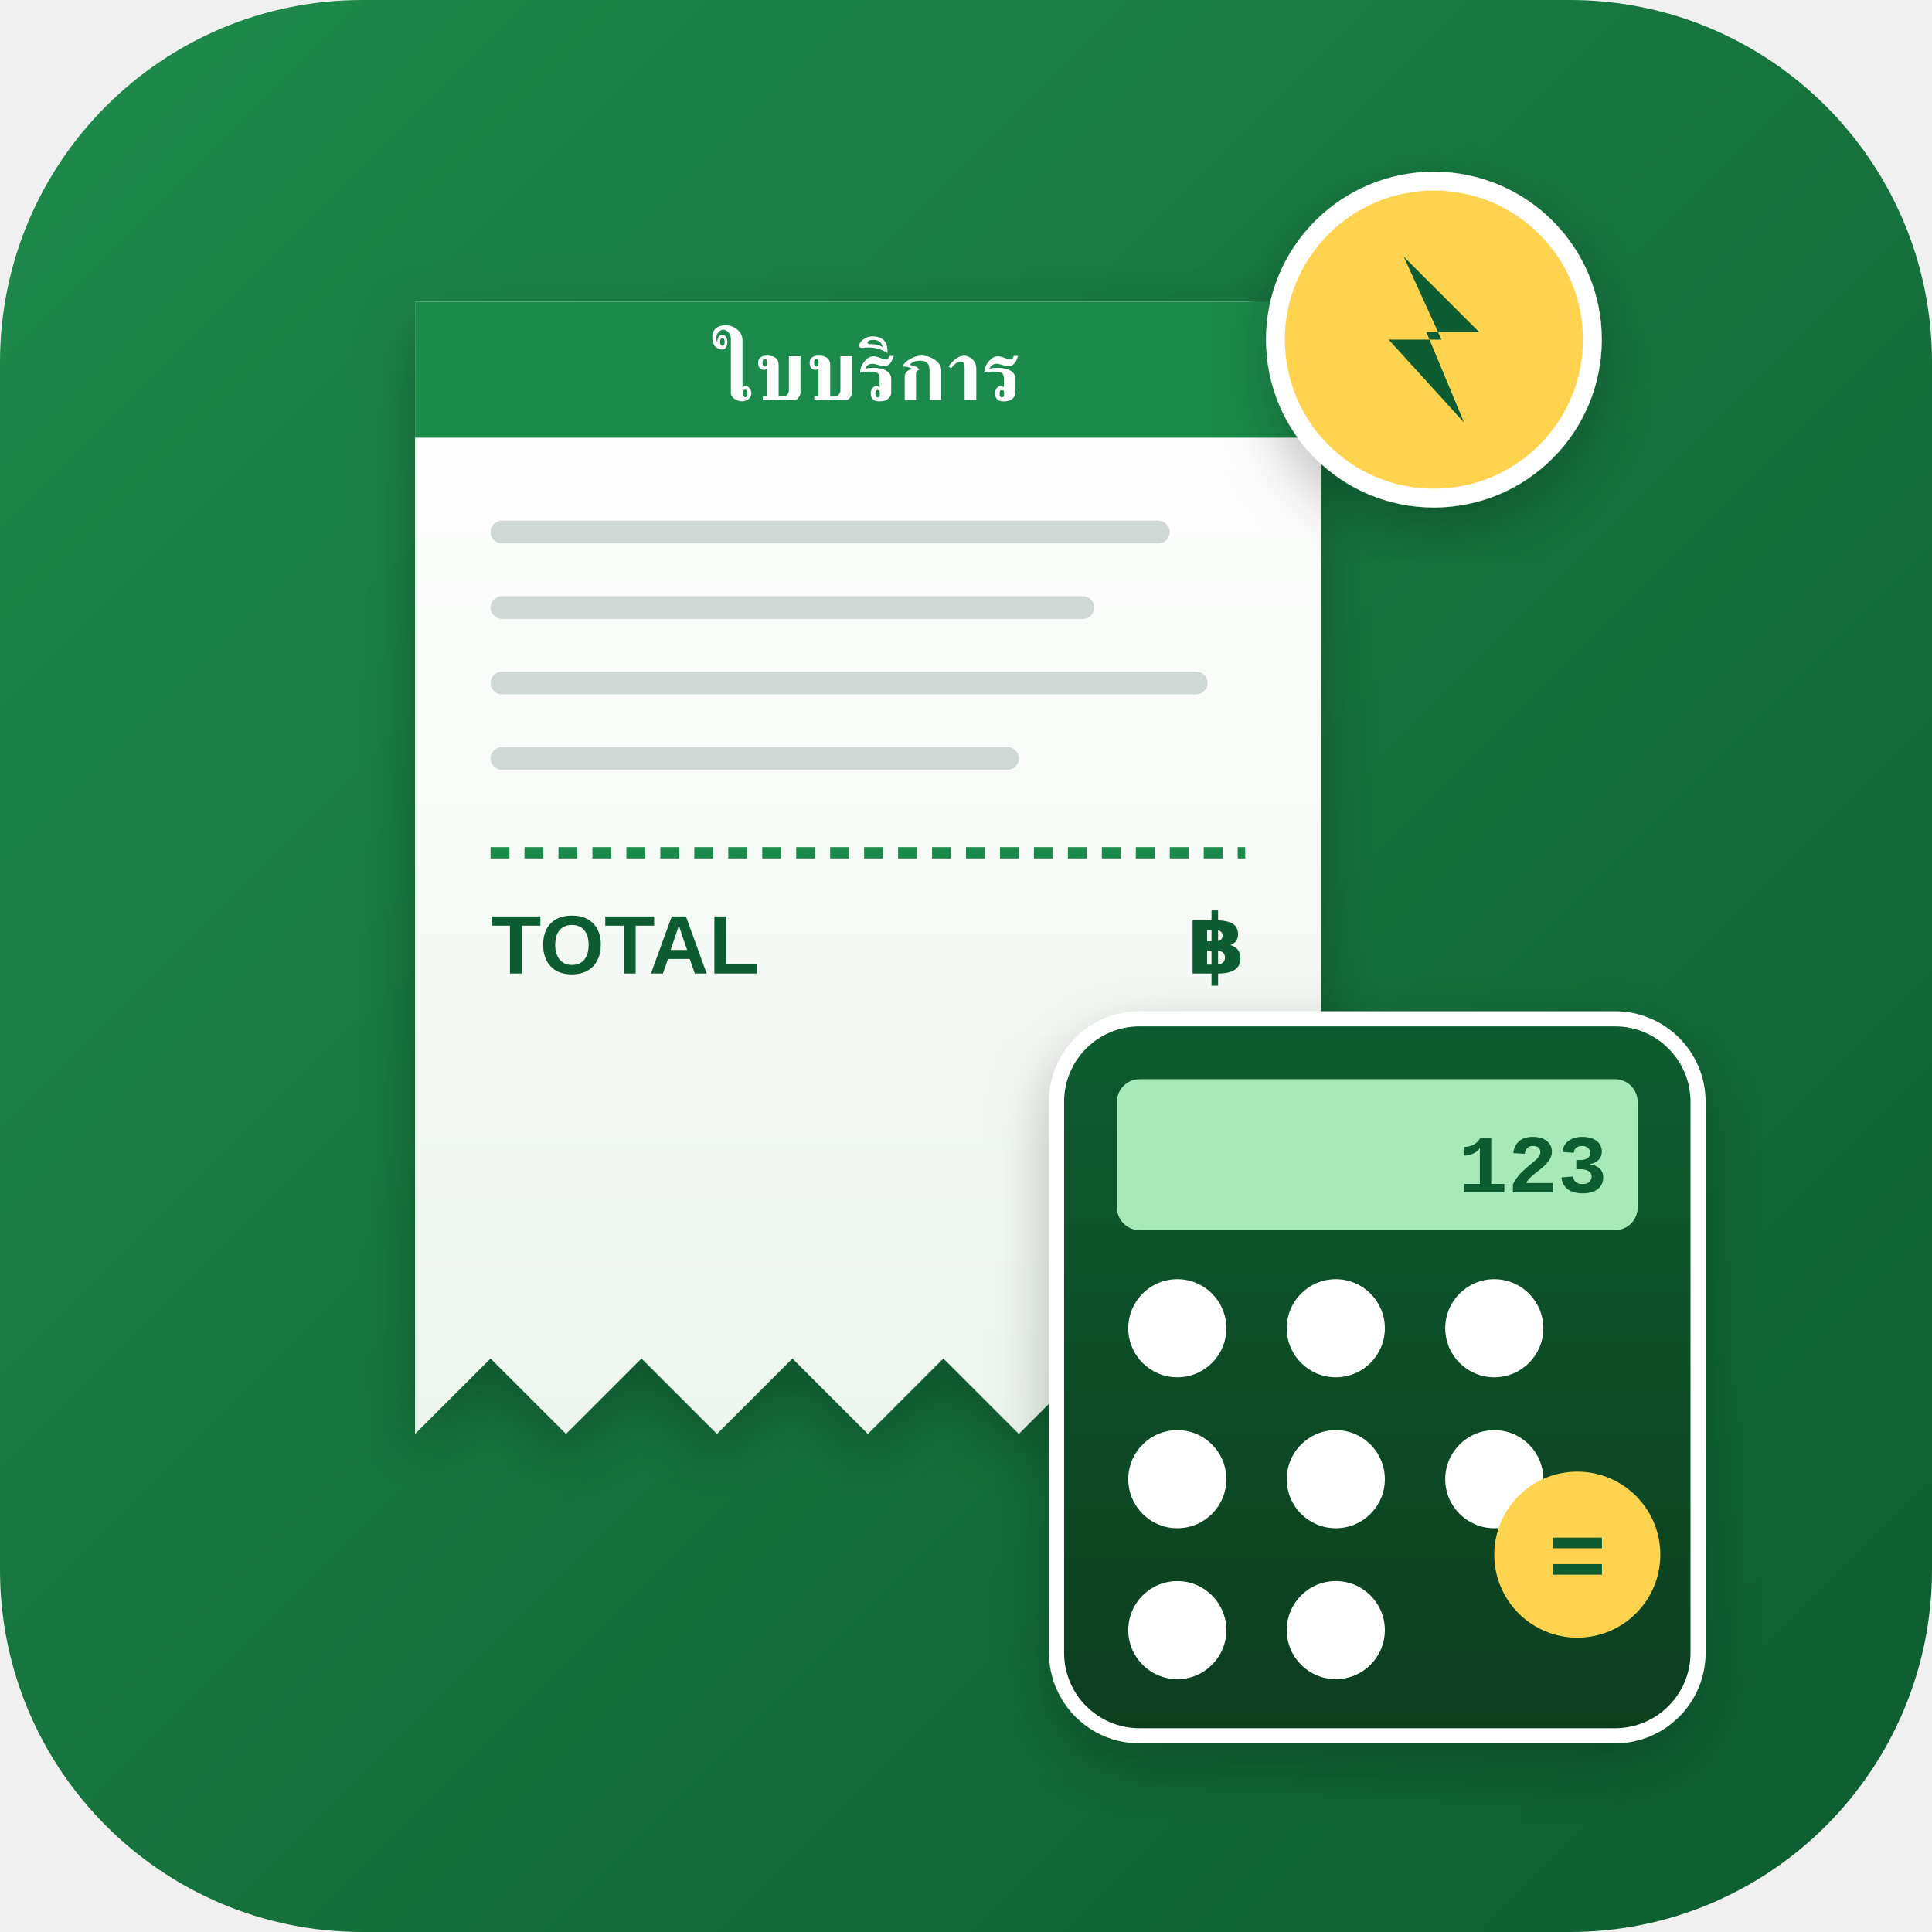
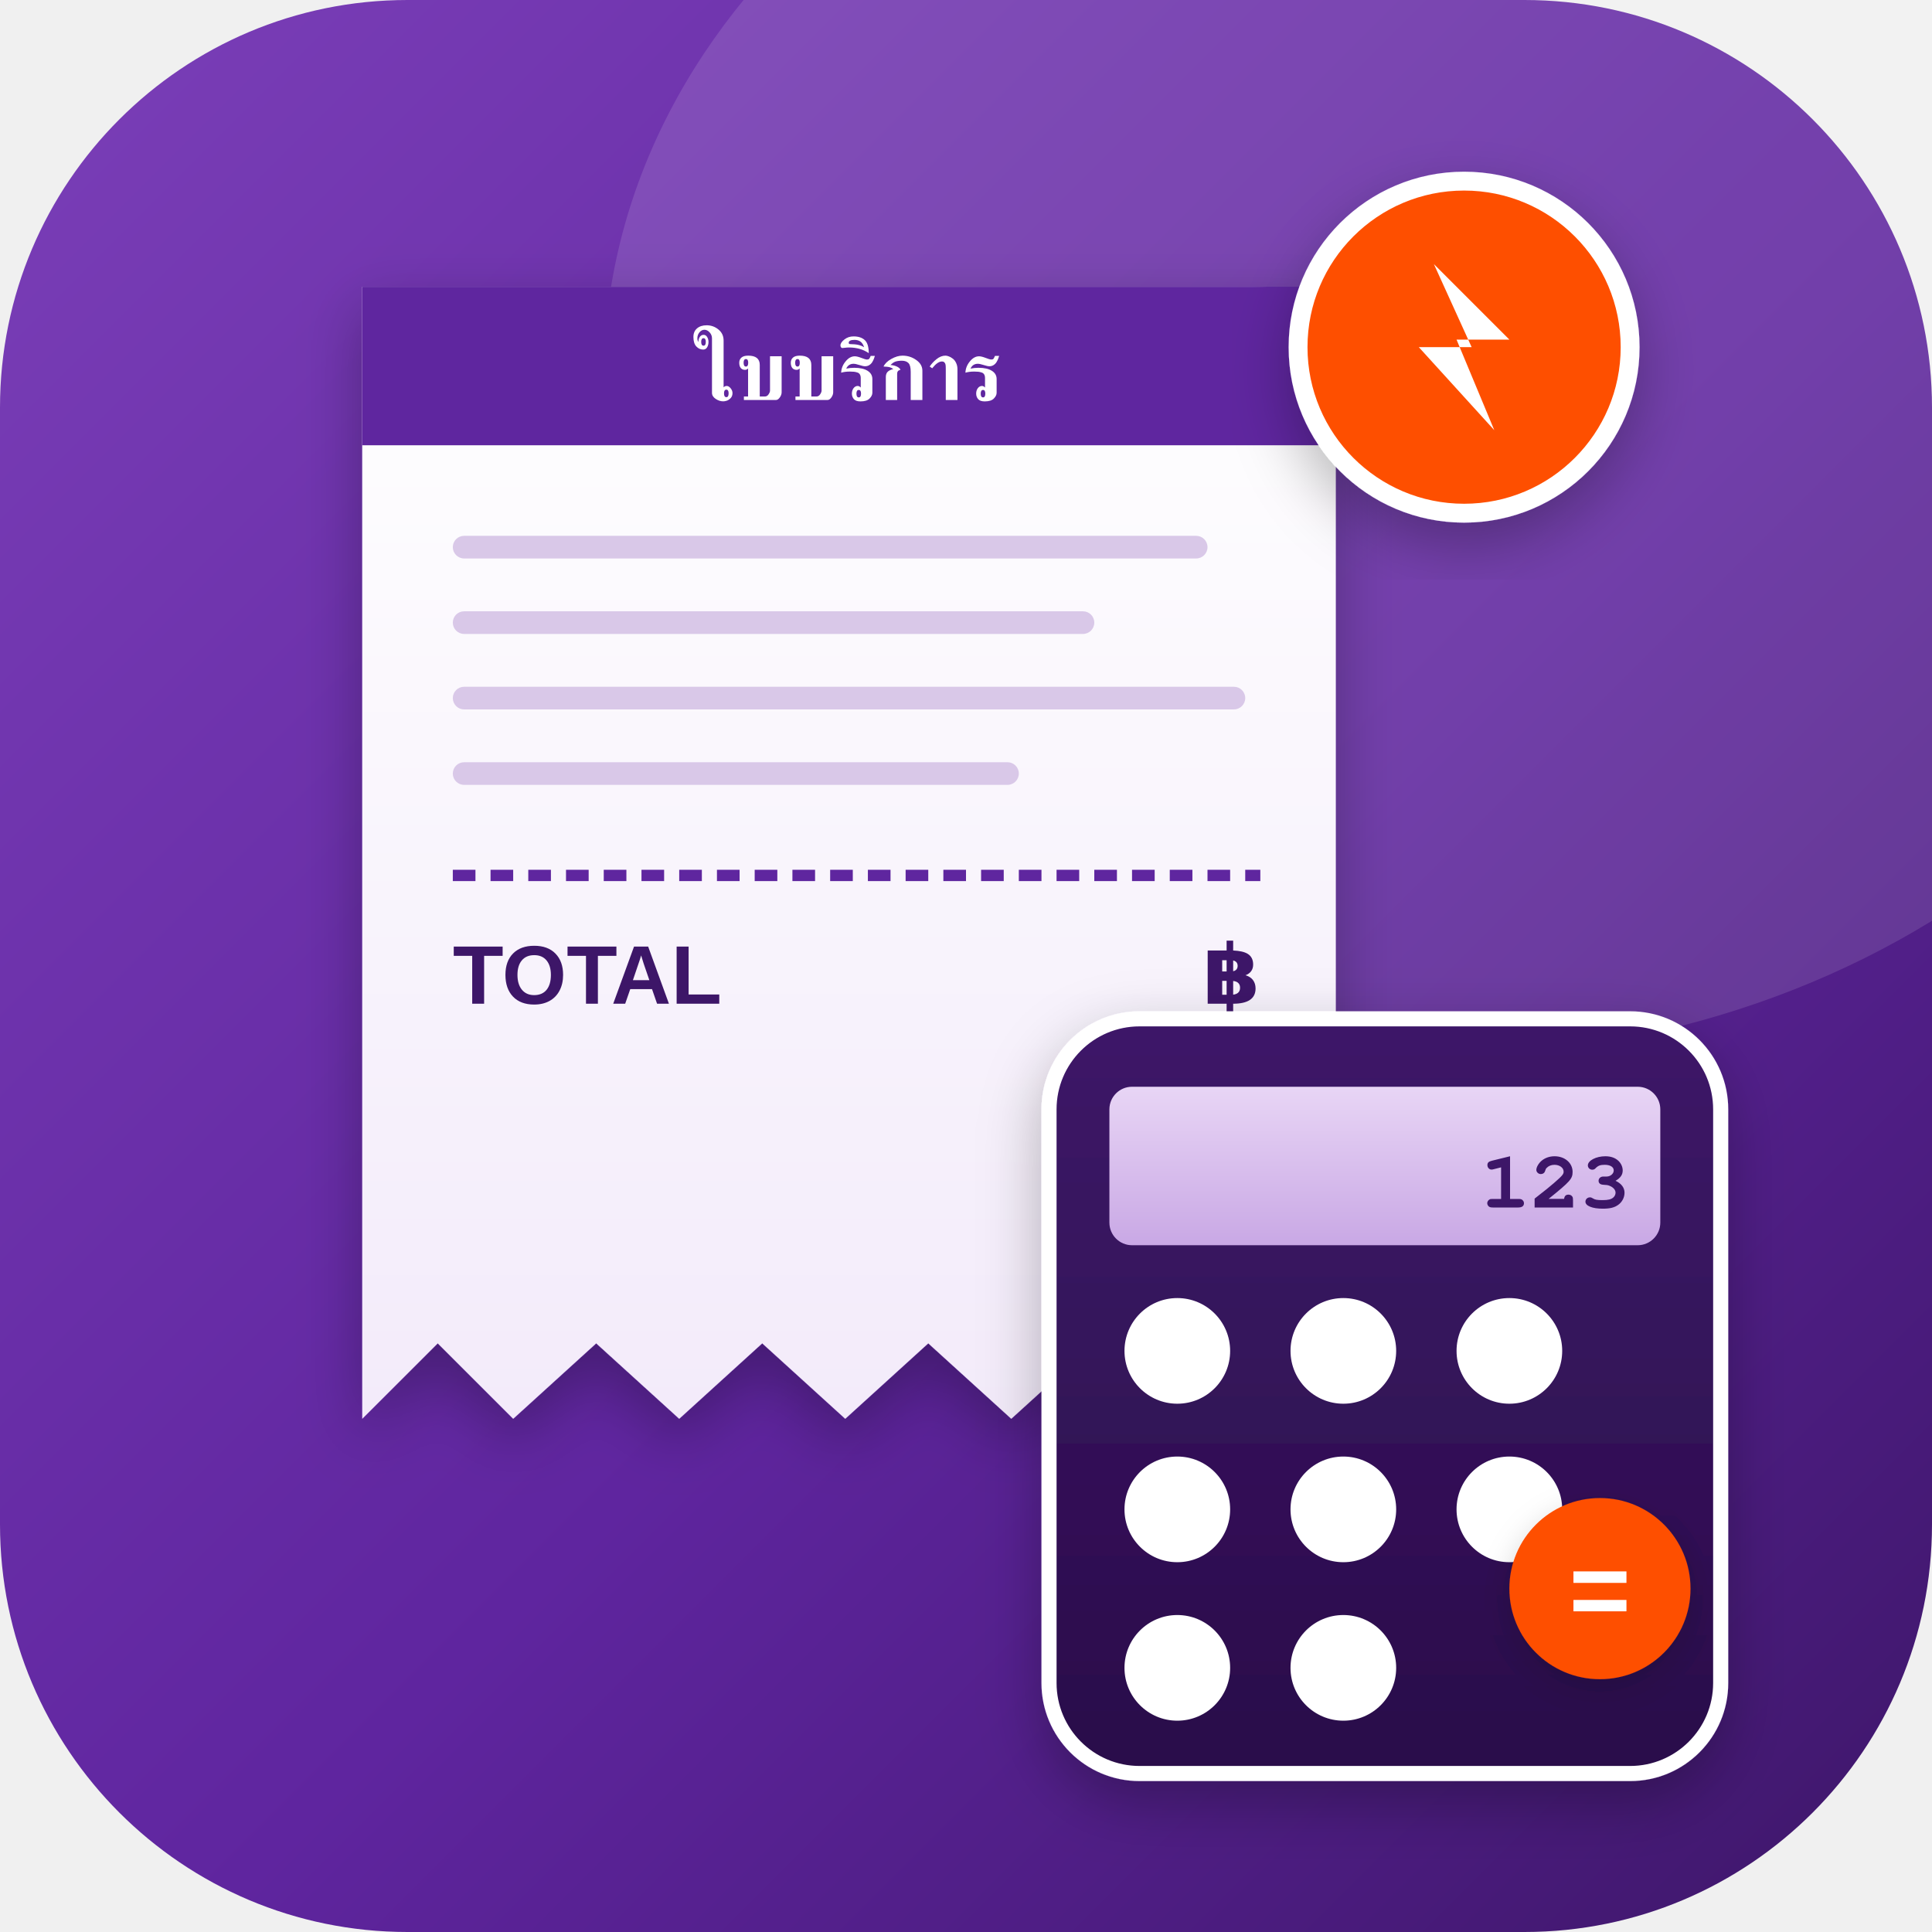
<svg xmlns="http://www.w3.org/2000/svg" viewBox="0 0 512 512">
  <defs>
    <linearGradient id="bg" x1="0" y1="0" x2="1" y2="1">
-       <stop offset="0%" stop-color="#1f8a4c" />
-       <stop offset="100%" stop-color="#0d5c30" />
+       <stop offset="0%" stop-color="#7B3FB8" />
+       <stop offset="55%" stop-color="#5F259F" />
+       <stop offset="100%" stop-color="#3D1668" />
    </linearGradient>
    <linearGradient id="paper" x1="0" y1="0" x2="0" y2="1">
      <stop offset="0%" stop-color="#ffffff" />
-       <stop offset="100%" stop-color="#eef5ee" />
+       <stop offset="100%" stop-color="#F3EBFA" />
    </linearGradient>
    <linearGradient id="calc" x1="0" y1="0" x2="0" y2="1">
-       <stop offset="0%" stop-color="#0d5c30" />
-       <stop offset="100%" stop-color="#083e1f" />
+       <stop offset="0%" stop-color="#3D1668" />
+       <stop offset="100%" stop-color="#2A0E4A" />
+     </linearGradient>
+     <linearGradient id="screen" x1="0" y1="0" x2="0" y2="1">
+       <stop offset="0%" stop-color="#E8D5F5" />
+       <stop offset="100%" stop-color="#C9A8E5" />
    </linearGradient>
    <filter id="shadow" x="-20%" y="-20%" width="140%" height="140%">
-       <feDropShadow dx="0" dy="6" stdDeviation="8" flood-color="#000" flood-opacity="0.25" />
+       <feDropShadow dx="0" dy="6" stdDeviation="8" flood-color="#000000" flood-opacity="0.28" />
+     </filter>
+     <filter id="softShadow" x="-20%" y="-20%" width="140%" height="140%">
+       <feDropShadow dx="0" dy="3" stdDeviation="4" flood-color="#000000" flood-opacity="0.18" />
    </filter>
  </defs>
-   <rect x="0" y="0" width="512" height="512" rx="96" ry="96" fill="url(#bg)" />
+   <rect x="0" y="0" width="512" height="512" rx="108" ry="108" fill="url(#bg)" />
+   <ellipse cx="380" cy="100" rx="220" ry="180" fill="#FFFFFF" fill-opacity="0.12" />
  <g filter="url(#shadow)">
-     <path d="M 110 80              L 330 80              Q 350 80 350 100              L 350 380              L 330 360 L 310 380 L 290 360 L 270 380 L 250 360 L 230 380 L 210 360 L 190 380 L 170 360 L 150 380 L 130 360 L 110 380              Z" fill="url(#paper)" />
-     <rect x="110" y="80" width="240" height="36" rx="0" fill="#1f8a4c" />
-     <text x="230" y="106" font-family="Arial, sans-serif" font-size="22" font-weight="bold" fill="#ffffff" text-anchor="middle">ใบบริการ</text>
-     <rect x="130" y="138" width="180" height="6" rx="3" fill="#cfd8d4" />
-     <rect x="130" y="158" width="160" height="6" rx="3" fill="#cfd8d4" />
-     <rect x="130" y="178" width="190" height="6" rx="3" fill="#cfd8d4" />
-     <rect x="130" y="198" width="140" height="6" rx="3" fill="#cfd8d4" />
-     <line x1="130" y1="226" x2="330" y2="226" stroke="#1f8a4c" stroke-width="3" stroke-dasharray="5,4" />
-     <text x="130" y="258" font-family="Arial, sans-serif" font-size="22" font-weight="bold" fill="#0d5c30">TOTAL</text>
-     <text x="330" y="258" font-family="Arial, sans-serif" font-size="22" font-weight="bold" fill="#0d5c30" text-anchor="end">฿</text>
+     <path d="M 96 76 L 332 76 Q 354 76 354 98 L 354 376 L 334 356 L 312 376 L 290 356 L 268 376 L 246 356 L 224 376 L 202 356 L 180 376 L 158 356 L 136 376 L 116 356 L 96 376 Z" fill="url(#paper)" />
+     <rect x="96" y="76" width="258" height="42" fill="#5F259F" />
+     <text x="225" y="106" font-family="Arial, sans-serif" font-size="22" font-weight="bold" fill="#ffffff" text-anchor="middle">ใบบริการ</text>
+     <rect x="120" y="142" width="200" height="6" rx="3" fill="#D9C8E8" />
+     <rect x="120" y="162" width="170" height="6" rx="3" fill="#D9C8E8" />
+     <rect x="120" y="182" width="210" height="6" rx="3" fill="#D9C8E8" />
+     <rect x="120" y="202" width="150" height="6" rx="3" fill="#D9C8E8" />
+     <line x1="120" y1="232" x2="334" y2="232" stroke="#5F259F" stroke-width="3" stroke-dasharray="6,4" />
+     <text x="120" y="266" font-family="Arial, sans-serif" font-size="22" font-weight="bold" fill="#3D1668">TOTAL</text>
+     <text x="334" y="266" font-family="Arial, sans-serif" font-size="22" font-weight="bold" fill="#3D1668" text-anchor="end">฿</text>
  </g>
  <g filter="url(#shadow)">
-     <rect x="280" y="270" width="170" height="190" rx="22" fill="url(#calc)" stroke="#ffffff" stroke-width="4" />
-     <rect x="296" y="286" width="138" height="40" rx="6" fill="#a7e9b8" />
-     <text x="426" y="316" font-family="'Courier New', monospace" font-size="22" font-weight="bold" fill="#0d5c30" text-anchor="end">123</text>
-     <g fill="#ffffff">
-       <circle cx="312" cy="352" r="13" />
-       <circle cx="354" cy="352" r="13" />
-       <circle cx="396" cy="352" r="13" />
-       <circle cx="312" cy="392" r="13" />
-       <circle cx="354" cy="392" r="13" />
-       <circle cx="396" cy="392" r="13" />
-       <circle cx="312" cy="432" r="13" />
-       <circle cx="354" cy="432" r="13" />
-     </g>
-     <circle cx="418" cy="412" r="22" fill="#ffd34d" />
-     <text x="418" y="421" font-family="Arial, sans-serif" font-size="26" font-weight="bold" fill="#0d5c30" text-anchor="middle">=</text>
+     <rect x="278" y="270" width="178" height="200" rx="24" fill="url(#calc)" stroke="#ffffff" stroke-width="4" />
+     <rect x="294" y="288" width="146" height="42" rx="6" fill="url(#screen)" />
+     <text x="432" y="320" font-family="Courier" font-size="22" font-weight="bold" fill="#3D1668" text-anchor="end">123</text>
+     <circle cx="312" cy="358" r="14" fill="#ffffff" />
+     <circle cx="356" cy="358" r="14" fill="#ffffff" />
+     <circle cx="400" cy="358" r="14" fill="#ffffff" />
+     <circle cx="312" cy="400" r="14" fill="#ffffff" />
+     <circle cx="356" cy="400" r="14" fill="#ffffff" />
+     <circle cx="400" cy="400" r="14" fill="#ffffff" />
+     <circle cx="312" cy="442" r="14" fill="#ffffff" />
+     <circle cx="356" cy="442" r="14" fill="#ffffff" />
+     <circle cx="424" cy="421" r="24" fill="#FE5000" filter="url(#softShadow)" />
+     <text x="424" y="431" font-family="Arial, sans-serif" font-size="28" font-weight="bold" fill="#ffffff" text-anchor="middle">=</text>
  </g>
-   <g transform="translate(380,90)" filter="url(#shadow)">
-     <circle r="42" fill="#ffd34d" stroke="#ffffff" stroke-width="5" />
-     <path d="M -8 -22 L 12 -2 L -2 -2 L 8 22 L -12 0 L 2 0 Z" fill="#0d5c30" />
+   <g transform="translate(388,92)" filter="url(#shadow)">
+     <circle r="44" fill="#FE5000" stroke="#ffffff" stroke-width="5" />
+     <path d="M -8 -22 L 12 -2 L -2 -2 L 8 22 L -12 0 L 2 0 Z" fill="#ffffff" />
  </g>
</svg>
